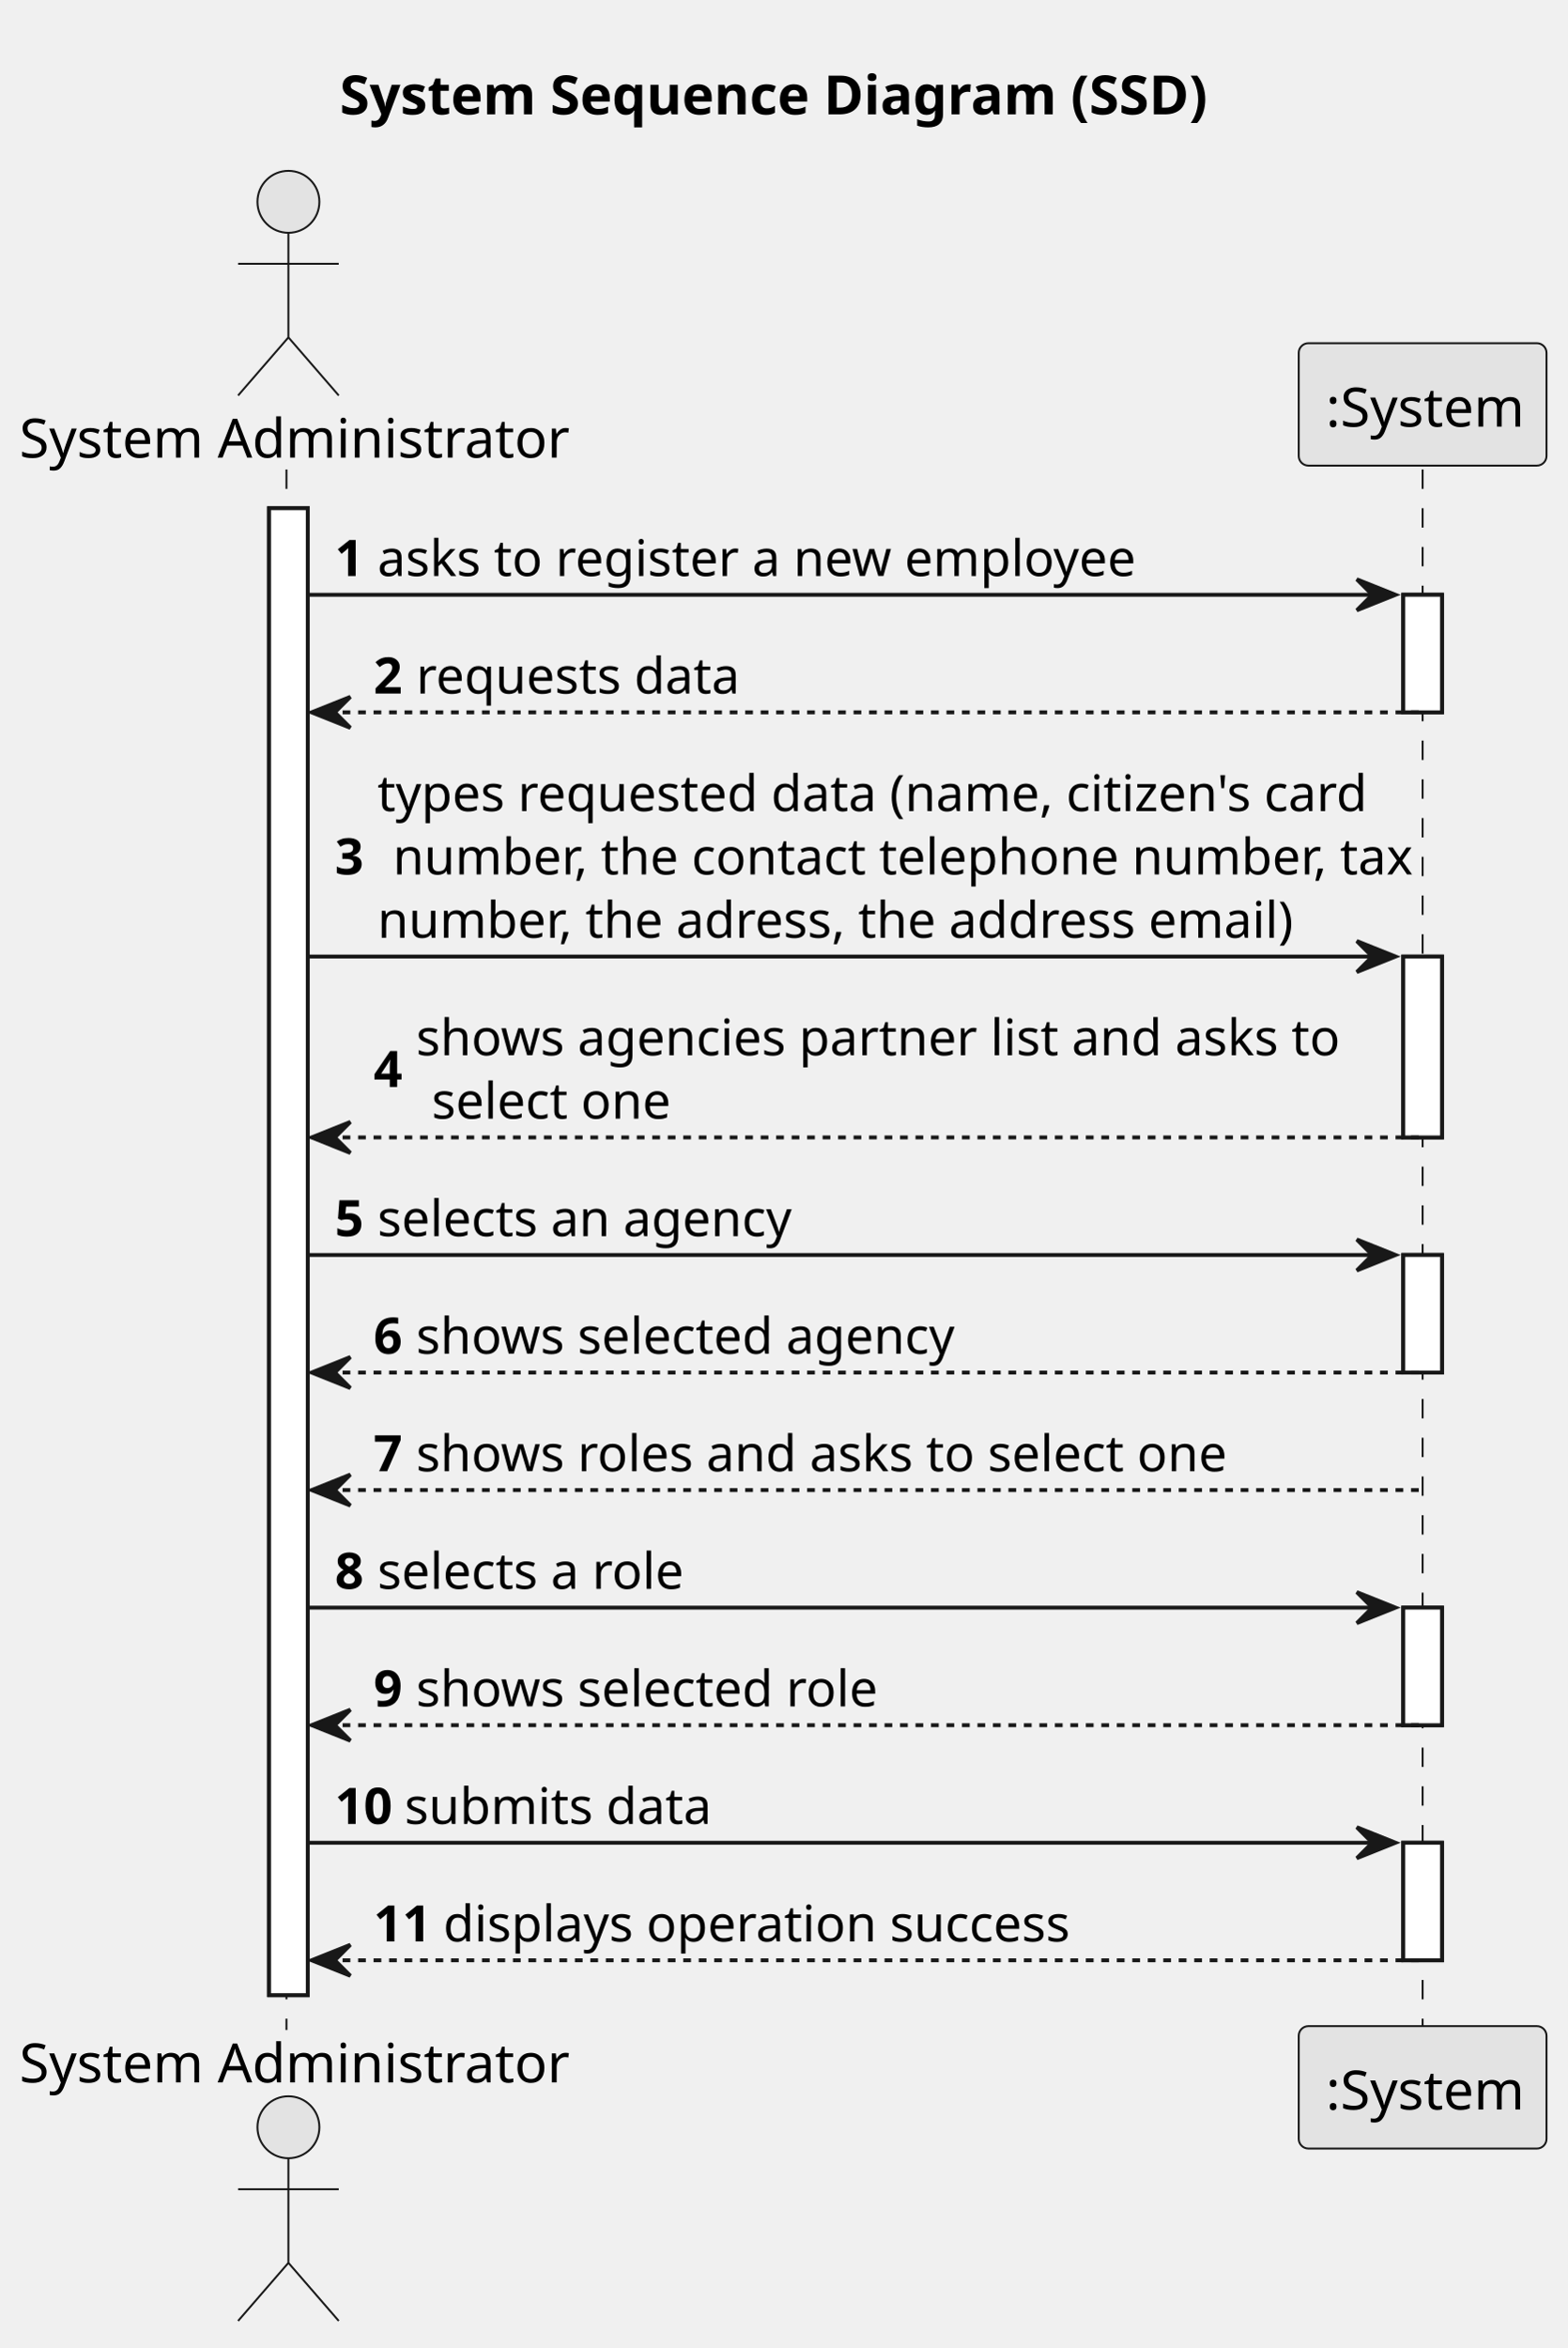
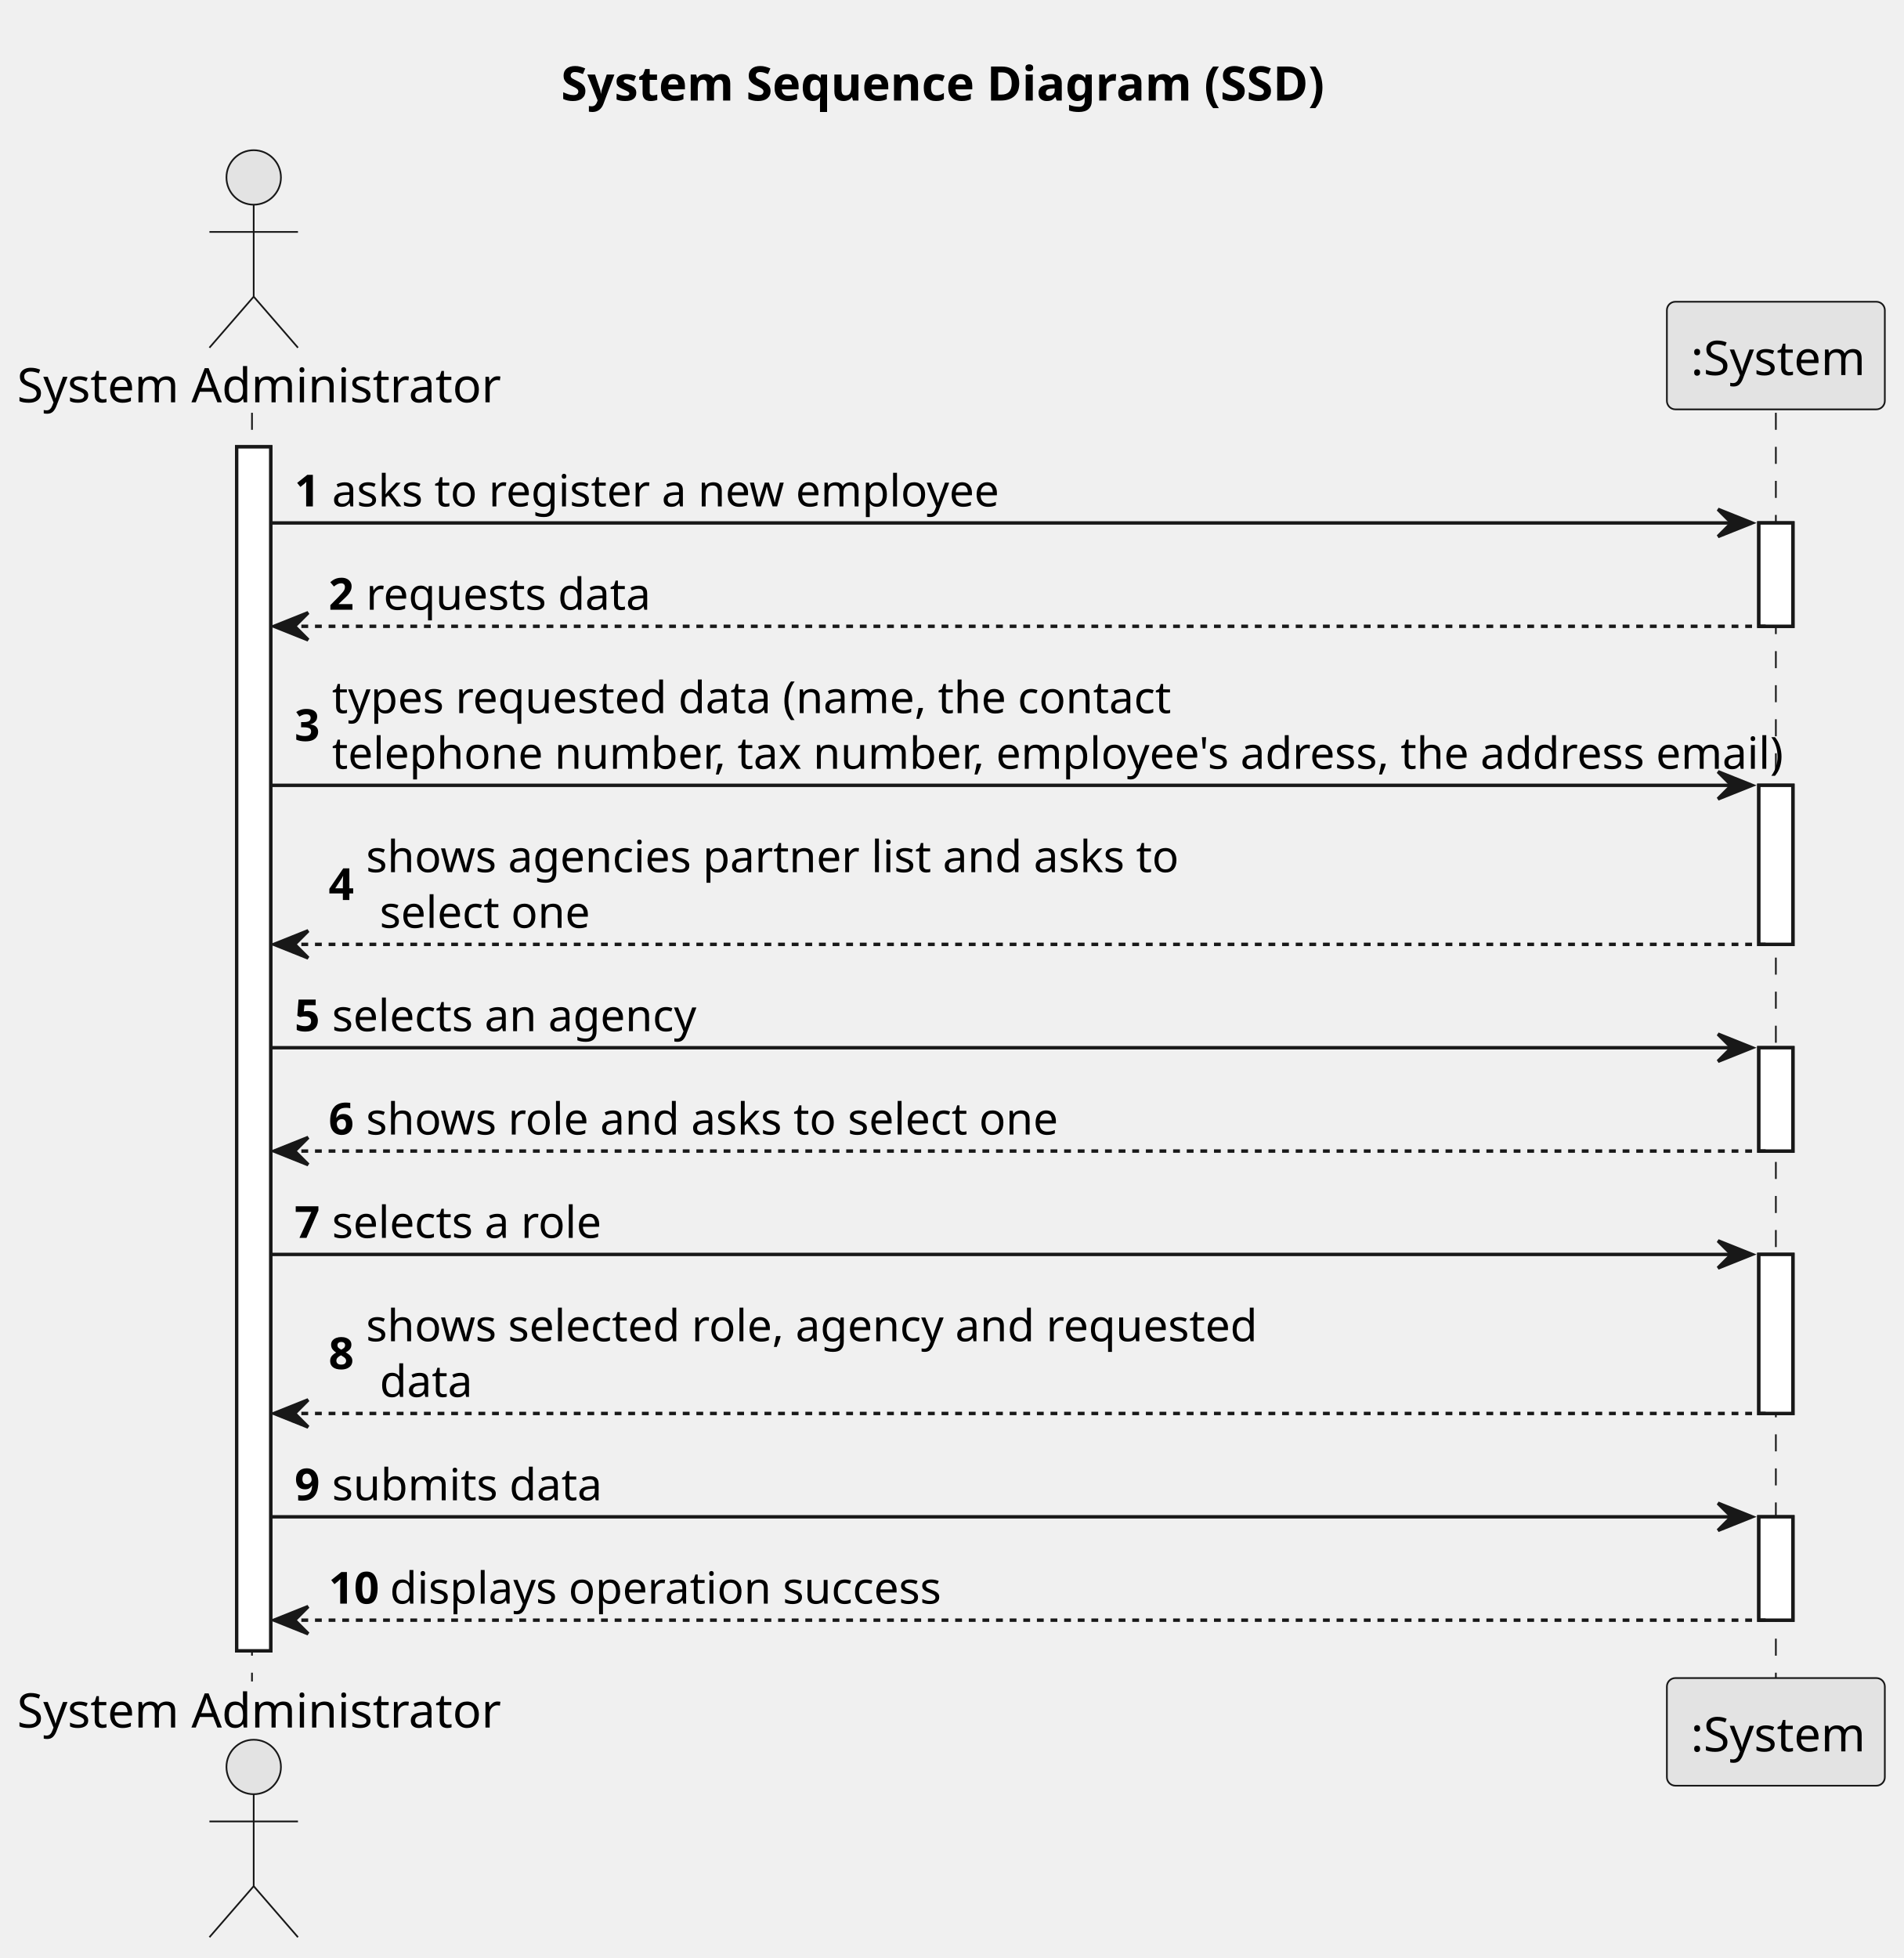
- <svg xmlns="http://www.w3.org/2000/svg" contentStyleType="text/css" height="606px" preserveAspectRatio="none" style="width:405px;height:606px;background:#FFFFFF;" version="1.1" viewBox="0 0 405 606" width="405px" zoomAndPan="magnify">
+ <svg xmlns="http://www.w3.org/2000/svg" contentStyleType="text/css" height="575px" preserveAspectRatio="none" style="width:559px;height:575px;background:#FFFFFF;" version="1.1" viewBox="0 0 559 575" width="559px" zoomAndPan="magnify">
  <defs />
  <g>
-     <text fill="#000000" font-family="sans-serif" font-size="14" font-weight="bold" lengthAdjust="spacing" textLength="228" x="87.75" y="29.533">System Sequence Diagram (SSD)</text>
-     <rect fill="#FFFFFF" height="383.922" style="stroke:#181818;stroke-width:1.0;" width="10" x="69.5" y="131.219" />
-     <rect fill="#FFFFFF" height="30.352" style="stroke:#181818;stroke-width:1.0;" width="10" x="362.5" y="153.57" />
-     <rect fill="#FFFFFF" height="46.703" style="stroke:#181818;stroke-width:1.0;" width="10" x="362.5" y="246.977" />
-     <rect fill="#FFFFFF" height="30.352" style="stroke:#181818;stroke-width:1.0;" width="10" x="362.5" y="324.031" />
-     <rect fill="#FFFFFF" height="30.352" style="stroke:#181818;stroke-width:1.0;" width="10" x="362.5" y="415.086" />
-     <rect fill="#FFFFFF" height="30.352" style="stroke:#181818;stroke-width:1.0;" width="10" x="362.5" y="475.789" />
-     <line style="stroke:#181818;stroke-width:0.5;stroke-dasharray:5.0,5.0;" x1="74" x2="74" y1="121.219" y2="524.141" />
-     <line style="stroke:#181818;stroke-width:0.5;stroke-dasharray:5.0,5.0;" x1="367.5" x2="367.5" y1="121.219" y2="524.141" />
+     <text fill="#000000" font-family="sans-serif" font-size="14" font-weight="bold" lengthAdjust="spacing" textLength="228" x="164.75" y="29.533">System Sequence Diagram (SSD)</text>
+     <rect fill="#FFFFFF" height="353.57" style="stroke:#181818;stroke-width:1.0;" width="10" x="69.5" y="131.219" />
+     <rect fill="#FFFFFF" height="30.352" style="stroke:#181818;stroke-width:1.0;" width="10" x="516.5" y="153.57" />
+     <rect fill="#FFFFFF" height="46.703" style="stroke:#181818;stroke-width:1.0;" width="10" x="516.5" y="230.625" />
+     <rect fill="#FFFFFF" height="30.352" style="stroke:#181818;stroke-width:1.0;" width="10" x="516.5" y="307.68" />
+     <rect fill="#FFFFFF" height="46.703" style="stroke:#181818;stroke-width:1.0;" width="10" x="516.5" y="368.383" />
+     <rect fill="#FFFFFF" height="30.352" style="stroke:#181818;stroke-width:1.0;" width="10" x="516.5" y="445.438" />
+     <line style="stroke:#181818;stroke-width:0.5;stroke-dasharray:5.0,5.0;" x1="74" x2="74" y1="121.219" y2="493.789" />
+     <line style="stroke:#181818;stroke-width:0.5;stroke-dasharray:5.0,5.0;" x1="521.5" x2="521.5" y1="121.219" y2="493.789" />
    <text fill="#000000" font-family="sans-serif" font-size="14" lengthAdjust="spacing" textLength="133" x="5" y="118.143">System Administrator</text>
    <ellipse cx="74.5" cy="52.109" fill="#E3E3E3" rx="8" ry="8" style="stroke:#181818;stroke-width:0.5;" />
    <path d="M74.5,60.109 L74.5,87.109 M61.5,68.109 L87.5,68.109 M74.5,87.109 L61.5,102.109 M74.5,87.109 L87.5,102.109 " fill="none" style="stroke:#181818;stroke-width:0.5;" />
-     <text fill="#000000" font-family="sans-serif" font-size="14" lengthAdjust="spacing" textLength="133" x="5" y="537.674">System Administrator</text>
-     <ellipse cx="74.5" cy="549.25" fill="#E3E3E3" rx="8" ry="8" style="stroke:#181818;stroke-width:0.5;" />
-     <path d="M74.5,557.25 L74.5,584.25 M61.5,565.25 L87.5,565.25 M74.5,584.25 L61.5,599.25 M74.5,584.25 L87.5,599.25 " fill="none" style="stroke:#181818;stroke-width:0.5;" />
-     <rect fill="#E3E3E3" height="31.609" rx="2.5" ry="2.5" style="stroke:#181818;stroke-width:0.5;" width="64" x="335.5" y="88.609" />
-     <text fill="#000000" font-family="sans-serif" font-size="14" lengthAdjust="spacing" textLength="50" x="342.5" y="110.143">:System</text>
-     <rect fill="#E3E3E3" height="31.609" rx="2.5" ry="2.5" style="stroke:#181818;stroke-width:0.5;" width="64" x="335.5" y="523.141" />
-     <text fill="#000000" font-family="sans-serif" font-size="14" lengthAdjust="spacing" textLength="50" x="342.5" y="544.674">:System</text>
-     <rect fill="#FFFFFF" height="383.922" style="stroke:#181818;stroke-width:1.0;" width="10" x="69.5" y="131.219" />
-     <rect fill="#FFFFFF" height="30.352" style="stroke:#181818;stroke-width:1.0;" width="10" x="362.5" y="153.57" />
-     <rect fill="#FFFFFF" height="46.703" style="stroke:#181818;stroke-width:1.0;" width="10" x="362.5" y="246.977" />
-     <rect fill="#FFFFFF" height="30.352" style="stroke:#181818;stroke-width:1.0;" width="10" x="362.5" y="324.031" />
-     <rect fill="#FFFFFF" height="30.352" style="stroke:#181818;stroke-width:1.0;" width="10" x="362.5" y="415.086" />
-     <rect fill="#FFFFFF" height="30.352" style="stroke:#181818;stroke-width:1.0;" width="10" x="362.5" y="475.789" />
-     <polygon fill="#181818" points="350.5,149.57,360.5,153.57,350.5,157.57,354.5,153.57" style="stroke:#181818;stroke-width:1.0;" />
-     <line style="stroke:#181818;stroke-width:1.0;" x1="79.5" x2="356.5" y1="153.57" y2="153.57" />
+     <text fill="#000000" font-family="sans-serif" font-size="14" lengthAdjust="spacing" textLength="133" x="5" y="507.322">System Administrator</text>
+     <ellipse cx="74.5" cy="518.898" fill="#E3E3E3" rx="8" ry="8" style="stroke:#181818;stroke-width:0.5;" />
+     <path d="M74.5,526.898 L74.5,553.898 M61.5,534.898 L87.5,534.898 M74.5,553.898 L61.5,568.898 M74.5,553.898 L87.5,568.898 " fill="none" style="stroke:#181818;stroke-width:0.5;" />
+     <rect fill="#E3E3E3" height="31.609" rx="2.5" ry="2.5" style="stroke:#181818;stroke-width:0.5;" width="64" x="489.5" y="88.609" />
+     <text fill="#000000" font-family="sans-serif" font-size="14" lengthAdjust="spacing" textLength="50" x="496.5" y="110.143">:System</text>
+     <rect fill="#E3E3E3" height="31.609" rx="2.5" ry="2.5" style="stroke:#181818;stroke-width:0.5;" width="64" x="489.5" y="492.789" />
+     <text fill="#000000" font-family="sans-serif" font-size="14" lengthAdjust="spacing" textLength="50" x="496.5" y="514.322">:System</text>
+     <rect fill="#FFFFFF" height="353.57" style="stroke:#181818;stroke-width:1.0;" width="10" x="69.5" y="131.219" />
+     <rect fill="#FFFFFF" height="30.352" style="stroke:#181818;stroke-width:1.0;" width="10" x="516.5" y="153.57" />
+     <rect fill="#FFFFFF" height="46.703" style="stroke:#181818;stroke-width:1.0;" width="10" x="516.5" y="230.625" />
+     <rect fill="#FFFFFF" height="30.352" style="stroke:#181818;stroke-width:1.0;" width="10" x="516.5" y="307.68" />
+     <rect fill="#FFFFFF" height="46.703" style="stroke:#181818;stroke-width:1.0;" width="10" x="516.5" y="368.383" />
+     <rect fill="#FFFFFF" height="30.352" style="stroke:#181818;stroke-width:1.0;" width="10" x="516.5" y="445.438" />
+     <polygon fill="#181818" points="504.5,149.57,514.5,153.57,504.5,157.57,508.5,153.57" style="stroke:#181818;stroke-width:1.0;" />
+     <line style="stroke:#181818;stroke-width:1.0;" x1="79.5" x2="510.5" y1="153.57" y2="153.57" />
    <text fill="#000000" font-family="sans-serif" font-size="13" font-weight="bold" lengthAdjust="spacing" textLength="7" x="86.5" y="148.714">1</text>
    <text fill="#000000" font-family="sans-serif" font-size="13" lengthAdjust="spacing" textLength="188" x="97.5" y="148.714">asks to register a new employee</text>
    <polygon fill="#181818" points="90.5,179.922,80.5,183.922,90.5,187.922,86.5,183.922" style="stroke:#181818;stroke-width:1.0;" />
-     <line style="stroke:#181818;stroke-width:1.0;stroke-dasharray:2.0,2.0;" x1="84.5" x2="366.5" y1="183.922" y2="183.922" />
+     <line style="stroke:#181818;stroke-width:1.0;stroke-dasharray:2.0,2.0;" x1="84.5" x2="520.5" y1="183.922" y2="183.922" />
    <text fill="#000000" font-family="sans-serif" font-size="13" font-weight="bold" lengthAdjust="spacing" textLength="7" x="96.5" y="179.065">2</text>
    <text fill="#000000" font-family="sans-serif" font-size="13" lengthAdjust="spacing" textLength="79" x="107.5" y="179.065">requests data</text>
-     <polygon fill="#181818" points="350.5,242.977,360.5,246.977,350.5,250.977,354.5,246.977" style="stroke:#181818;stroke-width:1.0;" />
-     <line style="stroke:#181818;stroke-width:1.0;" x1="79.5" x2="356.5" y1="246.977" y2="246.977" />
-     <text fill="#000000" font-family="sans-serif" font-size="13" font-weight="bold" lengthAdjust="spacing" textLength="7" x="86.5" y="225.769">3</text>
-     <text fill="#000000" font-family="sans-serif" font-size="13" lengthAdjust="spacing" textLength="246" x="97.5" y="209.417">types requested data (name, citizen's card</text>
-     <text fill="#000000" font-family="sans-serif" font-size="13" lengthAdjust="spacing" textLength="249" x="101.5" y="225.769">number, the contact telephone number, tax</text>
-     <text fill="#000000" font-family="sans-serif" font-size="13" lengthAdjust="spacing" textLength="227" x="97.5" y="242.12">number, the adress, the address email)</text>
-     <polygon fill="#181818" points="90.5,289.68,80.5,293.68,90.5,297.68,86.5,293.68" style="stroke:#181818;stroke-width:1.0;" />
-     <line style="stroke:#181818;stroke-width:1.0;stroke-dasharray:2.0,2.0;" x1="84.5" x2="366.5" y1="293.68" y2="293.68" />
-     <text fill="#000000" font-family="sans-serif" font-size="13" font-weight="bold" lengthAdjust="spacing" textLength="7" x="96.5" y="280.647">4</text>
-     <text fill="#000000" font-family="sans-serif" font-size="13" lengthAdjust="spacing" textLength="230" x="107.5" y="272.472">shows agencies partner list and asks to</text>
-     <text fill="#000000" font-family="sans-serif" font-size="13" lengthAdjust="spacing" textLength="60" x="111.5" y="288.823">select one</text>
-     <polygon fill="#181818" points="350.5,320.031,360.5,324.031,350.5,328.031,354.5,324.031" style="stroke:#181818;stroke-width:1.0;" />
-     <line style="stroke:#181818;stroke-width:1.0;" x1="79.5" x2="356.5" y1="324.031" y2="324.031" />
-     <text fill="#000000" font-family="sans-serif" font-size="13" font-weight="bold" lengthAdjust="spacing" textLength="7" x="86.5" y="319.175">5</text>
-     <text fill="#000000" font-family="sans-serif" font-size="13" lengthAdjust="spacing" textLength="106" x="97.5" y="319.175">selects an agency</text>
-     <polygon fill="#181818" points="90.5,350.383,80.5,354.383,90.5,358.383,86.5,354.383" style="stroke:#181818;stroke-width:1.0;" />
-     <line style="stroke:#181818;stroke-width:1.0;stroke-dasharray:2.0,2.0;" x1="84.5" x2="366.5" y1="354.383" y2="354.383" />
-     <text fill="#000000" font-family="sans-serif" font-size="13" font-weight="bold" lengthAdjust="spacing" textLength="7" x="96.5" y="349.526">6</text>
-     <text fill="#000000" font-family="sans-serif" font-size="13" lengthAdjust="spacing" textLength="136" x="107.5" y="349.526">shows selected agency</text>
-     <polygon fill="#181818" points="90.5,380.734,80.5,384.734,90.5,388.734,86.5,384.734" style="stroke:#181818;stroke-width:1.0;" />
-     <line style="stroke:#181818;stroke-width:1.0;stroke-dasharray:2.0,2.0;" x1="84.5" x2="366.5" y1="384.734" y2="384.734" />
-     <text fill="#000000" font-family="sans-serif" font-size="13" font-weight="bold" lengthAdjust="spacing" textLength="7" x="96.5" y="379.878">7</text>
-     <text fill="#000000" font-family="sans-serif" font-size="13" lengthAdjust="spacing" textLength="205" x="107.5" y="379.878">shows roles and asks to select one</text>
-     <polygon fill="#181818" points="350.5,411.086,360.5,415.086,350.5,419.086,354.5,415.086" style="stroke:#181818;stroke-width:1.0;" />
-     <line style="stroke:#181818;stroke-width:1.0;" x1="79.5" x2="356.5" y1="415.086" y2="415.086" />
-     <text fill="#000000" font-family="sans-serif" font-size="13" font-weight="bold" lengthAdjust="spacing" textLength="7" x="86.5" y="410.229">8</text>
-     <text fill="#000000" font-family="sans-serif" font-size="13" lengthAdjust="spacing" textLength="78" x="97.5" y="410.229">selects a role</text>
-     <polygon fill="#181818" points="90.5,441.438,80.5,445.438,90.5,449.438,86.5,445.438" style="stroke:#181818;stroke-width:1.0;" />
-     <line style="stroke:#181818;stroke-width:1.0;stroke-dasharray:2.0,2.0;" x1="84.5" x2="366.5" y1="445.438" y2="445.438" />
-     <text fill="#000000" font-family="sans-serif" font-size="13" font-weight="bold" lengthAdjust="spacing" textLength="7" x="96.5" y="440.581">9</text>
-     <text fill="#000000" font-family="sans-serif" font-size="13" lengthAdjust="spacing" textLength="115" x="107.5" y="440.581">shows selected role</text>
-     <polygon fill="#181818" points="350.5,471.789,360.5,475.789,350.5,479.789,354.5,475.789" style="stroke:#181818;stroke-width:1.0;" />
-     <line style="stroke:#181818;stroke-width:1.0;" x1="79.5" x2="356.5" y1="475.789" y2="475.789" />
-     <text fill="#000000" font-family="sans-serif" font-size="13" font-weight="bold" lengthAdjust="spacing" textLength="14" x="86.5" y="470.933">10</text>
-     <text fill="#000000" font-family="sans-serif" font-size="13" lengthAdjust="spacing" textLength="75" x="104.5" y="470.933">submits data</text>
-     <polygon fill="#181818" points="90.5,502.141,80.5,506.141,90.5,510.141,86.5,506.141" style="stroke:#181818;stroke-width:1.0;" />
-     <line style="stroke:#181818;stroke-width:1.0;stroke-dasharray:2.0,2.0;" x1="84.5" x2="366.5" y1="506.141" y2="506.141" />
-     <text fill="#000000" font-family="sans-serif" font-size="13" font-weight="bold" lengthAdjust="spacing" textLength="14" x="96.5" y="501.284">11</text>
-     <text fill="#000000" font-family="sans-serif" font-size="13" lengthAdjust="spacing" textLength="158" x="114.5" y="501.284">displays operation success</text>
+     <polygon fill="#181818" points="504.5,226.625,514.5,230.625,504.5,234.625,508.5,230.625" style="stroke:#181818;stroke-width:1.0;" />
+     <line style="stroke:#181818;stroke-width:1.0;" x1="79.5" x2="510.5" y1="230.625" y2="230.625" />
+     <text fill="#000000" font-family="sans-serif" font-size="13" font-weight="bold" lengthAdjust="spacing" textLength="7" x="86.5" y="217.593">3</text>
+     <text fill="#000000" font-family="sans-serif" font-size="13" lengthAdjust="spacing" textLength="235" x="97.5" y="209.417">types requested data (name, the contact</text>
+     <text fill="#000000" font-family="sans-serif" font-size="13" lengthAdjust="spacing" textLength="407" x="97.5" y="225.769">telephone number, tax number, employee's adress, the address email)</text>
+     <polygon fill="#181818" points="90.5,273.328,80.5,277.328,90.5,281.328,86.5,277.328" style="stroke:#181818;stroke-width:1.0;" />
+     <line style="stroke:#181818;stroke-width:1.0;stroke-dasharray:2.0,2.0;" x1="84.5" x2="520.5" y1="277.328" y2="277.328" />
+     <text fill="#000000" font-family="sans-serif" font-size="13" font-weight="bold" lengthAdjust="spacing" textLength="7" x="96.5" y="264.296">4</text>
+     <text fill="#000000" font-family="sans-serif" font-size="13" lengthAdjust="spacing" textLength="230" x="107.5" y="256.12">shows agencies partner list and asks to</text>
+     <text fill="#000000" font-family="sans-serif" font-size="13" lengthAdjust="spacing" textLength="60" x="111.5" y="272.472">select one</text>
+     <polygon fill="#181818" points="504.5,303.68,514.5,307.68,504.5,311.68,508.5,307.68" style="stroke:#181818;stroke-width:1.0;" />
+     <line style="stroke:#181818;stroke-width:1.0;" x1="79.5" x2="510.5" y1="307.68" y2="307.68" />
+     <text fill="#000000" font-family="sans-serif" font-size="13" font-weight="bold" lengthAdjust="spacing" textLength="7" x="86.5" y="302.823">5</text>
+     <text fill="#000000" font-family="sans-serif" font-size="13" lengthAdjust="spacing" textLength="106" x="97.5" y="302.823">selects an agency</text>
+     <polygon fill="#181818" points="90.5,334.031,80.5,338.031,90.5,342.031,86.5,338.031" style="stroke:#181818;stroke-width:1.0;" />
+     <line style="stroke:#181818;stroke-width:1.0;stroke-dasharray:2.0,2.0;" x1="84.5" x2="520.5" y1="338.031" y2="338.031" />
+     <text fill="#000000" font-family="sans-serif" font-size="13" font-weight="bold" lengthAdjust="spacing" textLength="7" x="96.5" y="333.175">6</text>
+     <text fill="#000000" font-family="sans-serif" font-size="13" lengthAdjust="spacing" textLength="198" x="107.5" y="333.175">shows role and asks to select one</text>
+     <polygon fill="#181818" points="504.5,364.383,514.5,368.383,504.5,372.383,508.5,368.383" style="stroke:#181818;stroke-width:1.0;" />
+     <line style="stroke:#181818;stroke-width:1.0;" x1="79.5" x2="510.5" y1="368.383" y2="368.383" />
+     <text fill="#000000" font-family="sans-serif" font-size="13" font-weight="bold" lengthAdjust="spacing" textLength="7" x="86.5" y="363.526">7</text>
+     <text fill="#000000" font-family="sans-serif" font-size="13" lengthAdjust="spacing" textLength="78" x="97.5" y="363.526">selects a role</text>
+     <polygon fill="#181818" points="90.5,411.086,80.5,415.086,90.5,419.086,86.5,415.086" style="stroke:#181818;stroke-width:1.0;" />
+     <line style="stroke:#181818;stroke-width:1.0;stroke-dasharray:2.0,2.0;" x1="84.5" x2="520.5" y1="415.086" y2="415.086" />
+     <text fill="#000000" font-family="sans-serif" font-size="13" font-weight="bold" lengthAdjust="spacing" textLength="7" x="96.5" y="402.054">8</text>
+     <text fill="#000000" font-family="sans-serif" font-size="13" lengthAdjust="spacing" textLength="251" x="107.5" y="393.878">shows selected role, agency and requested</text>
+     <text fill="#000000" font-family="sans-serif" font-size="13" lengthAdjust="spacing" textLength="25" x="111.5" y="410.229">data</text>
+     <polygon fill="#181818" points="504.5,441.438,514.5,445.438,504.5,449.438,508.5,445.438" style="stroke:#181818;stroke-width:1.0;" />
+     <line style="stroke:#181818;stroke-width:1.0;" x1="79.5" x2="510.5" y1="445.438" y2="445.438" />
+     <text fill="#000000" font-family="sans-serif" font-size="13" font-weight="bold" lengthAdjust="spacing" textLength="7" x="86.5" y="440.581">9</text>
+     <text fill="#000000" font-family="sans-serif" font-size="13" lengthAdjust="spacing" textLength="75" x="97.5" y="440.581">submits data</text>
+     <polygon fill="#181818" points="90.5,471.789,80.5,475.789,90.5,479.789,86.5,475.789" style="stroke:#181818;stroke-width:1.0;" />
+     <line style="stroke:#181818;stroke-width:1.0;stroke-dasharray:2.0,2.0;" x1="84.5" x2="520.5" y1="475.789" y2="475.789" />
+     <text fill="#000000" font-family="sans-serif" font-size="13" font-weight="bold" lengthAdjust="spacing" textLength="14" x="96.5" y="470.933">10</text>
+     <text fill="#000000" font-family="sans-serif" font-size="13" lengthAdjust="spacing" textLength="158" x="114.5" y="470.933">displays operation success</text>
  </g>
</svg>
